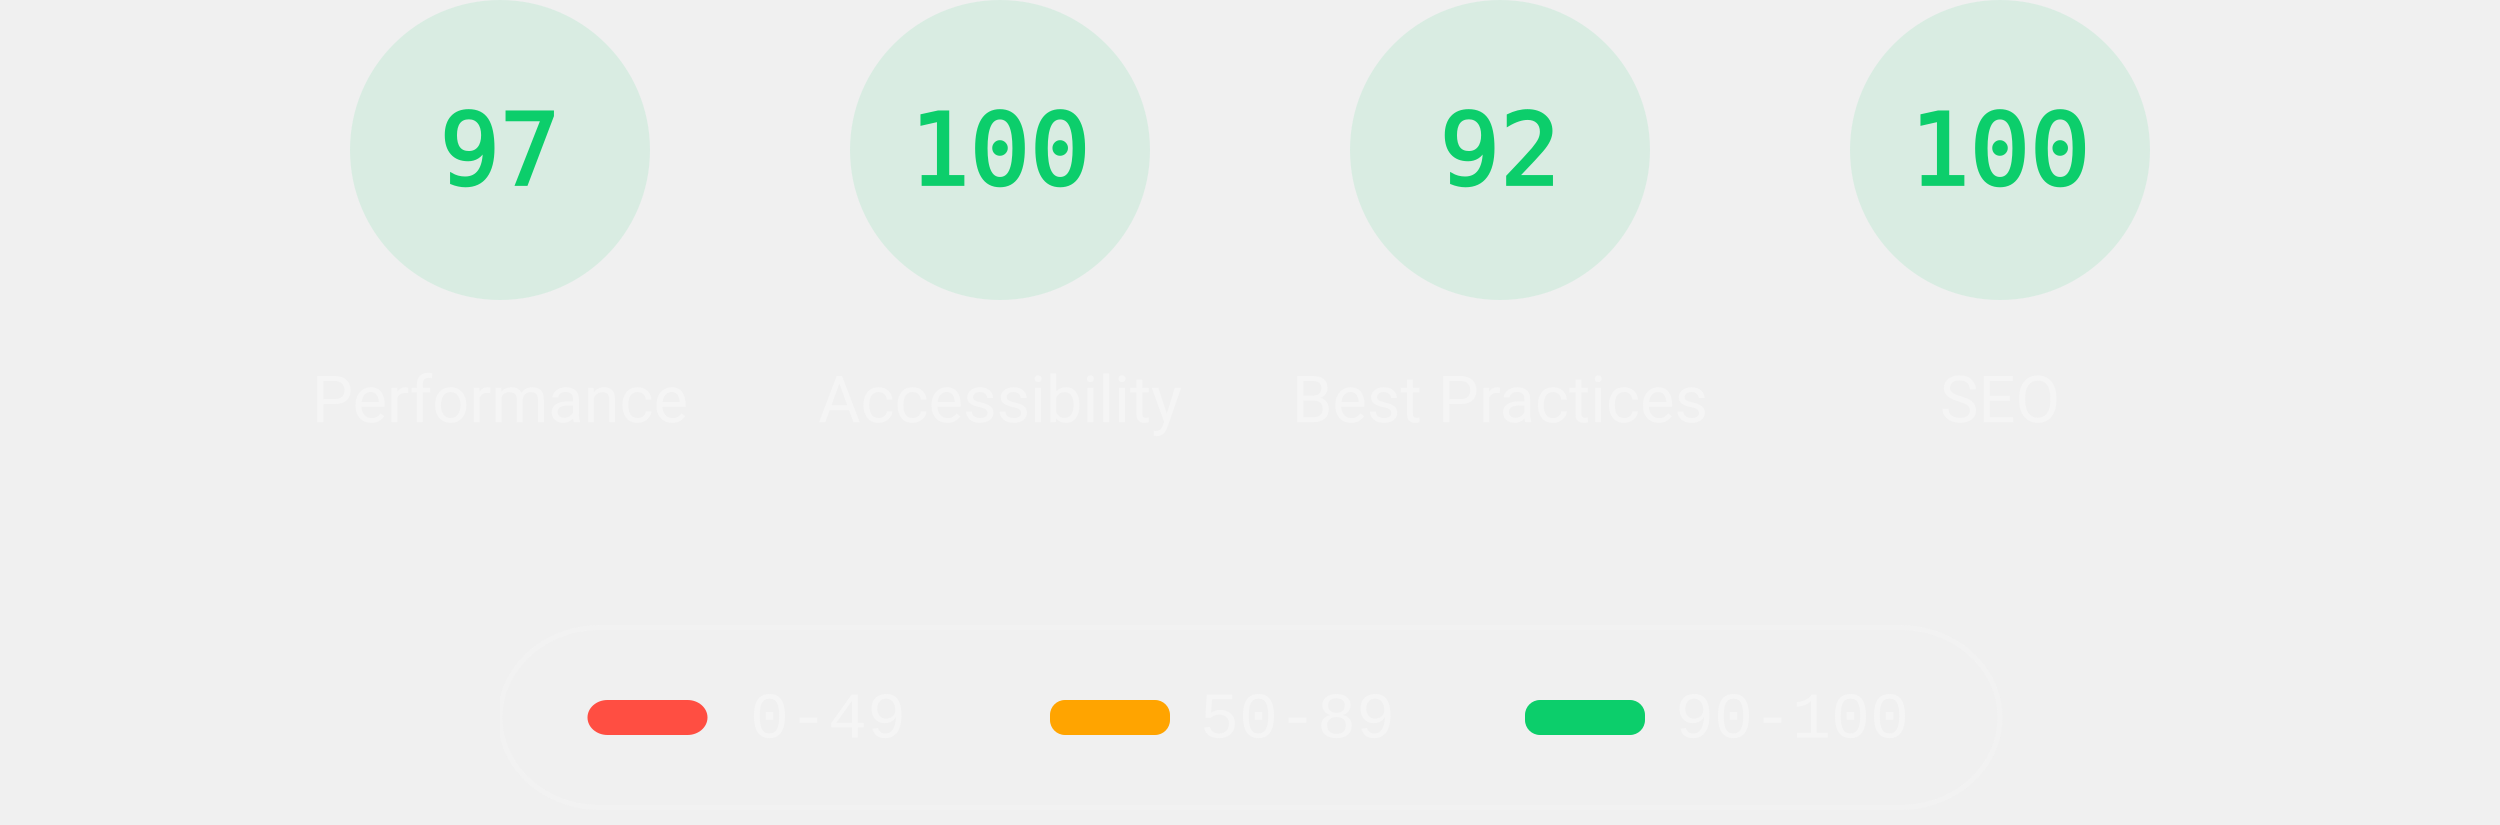
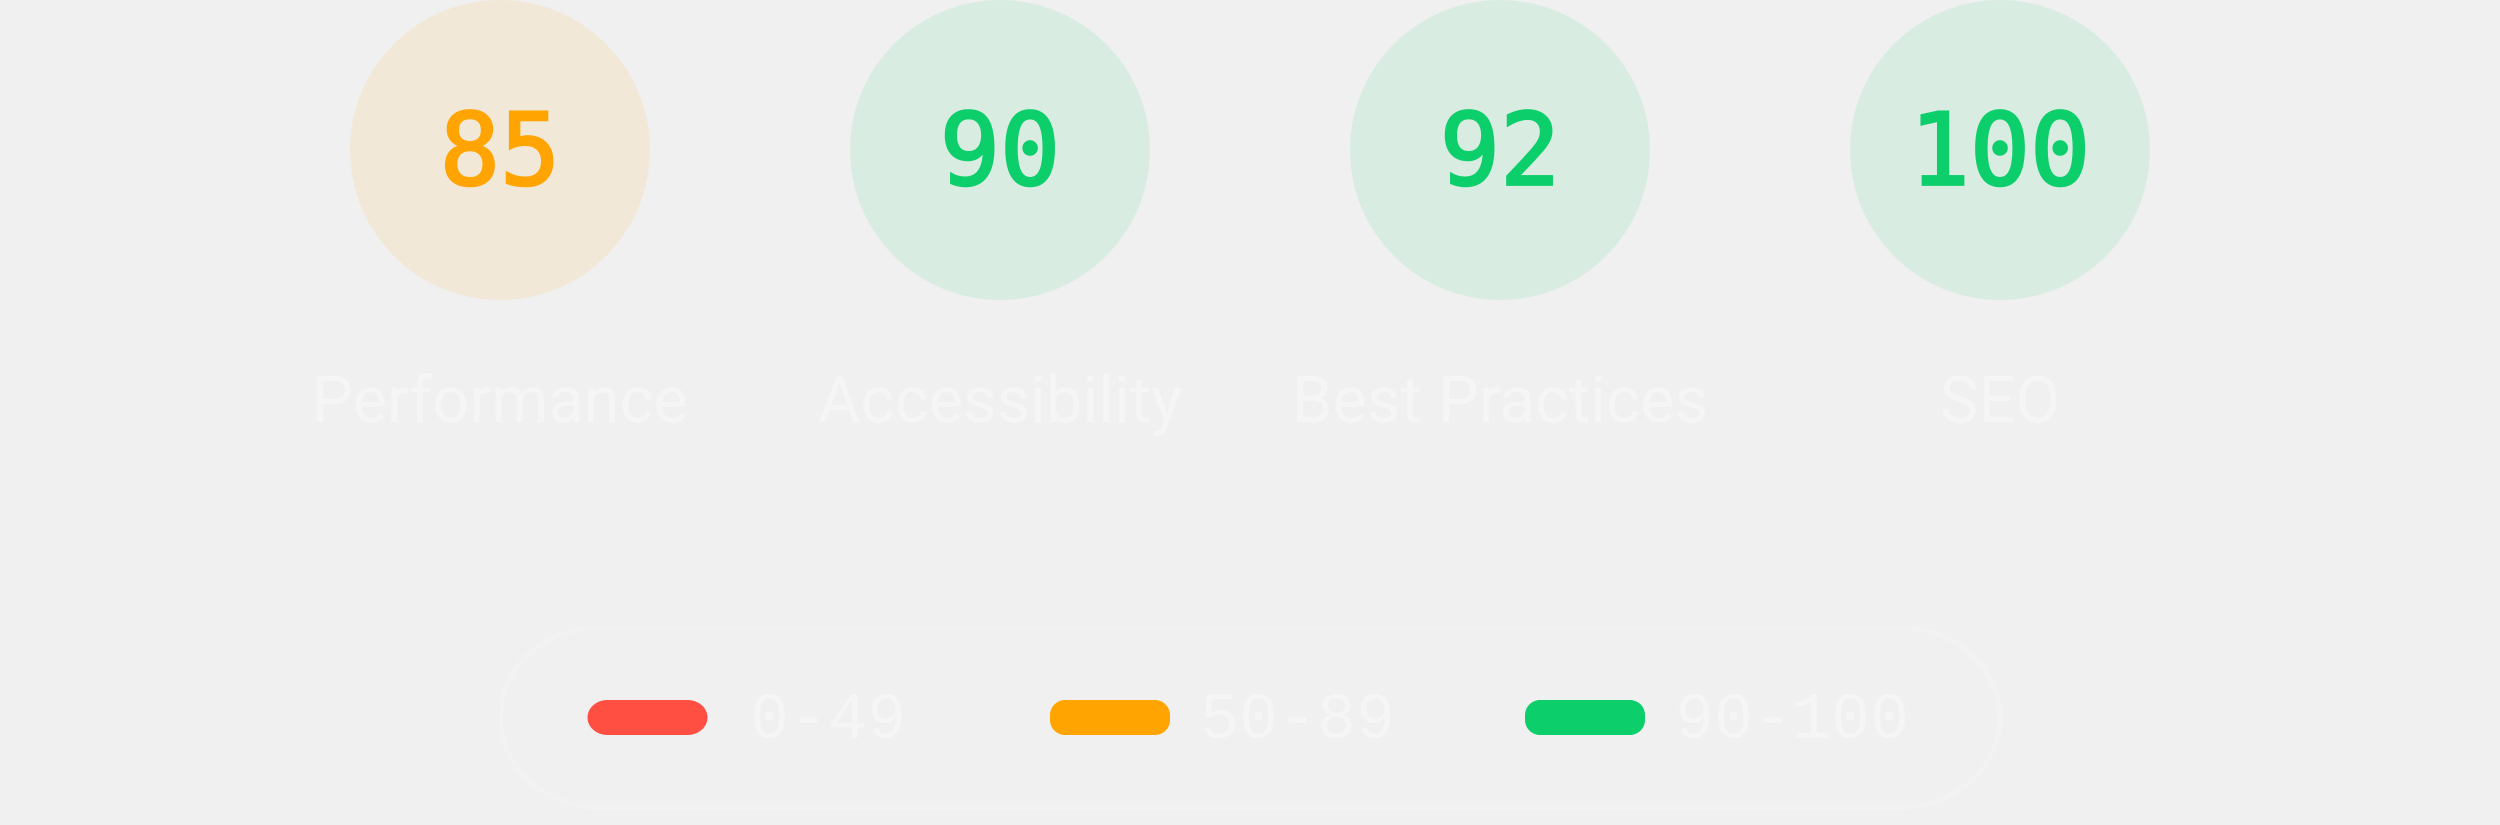
<svg xmlns="http://www.w3.org/2000/svg" class="theme--dark" fill="none" width="1000" height="330">
  <style>
			.gauge-base {
				opacity: 0.1
			}

			.gauge-arc {
				fill: none;
				animation-delay: 250ms;
				stroke-linecap: round;
				transform: rotate(-90deg);
				transform-origin: 100px 60px;
				animation: load-gauge 1s ease forwards
			}

			.guage-text {
				font-size: 40px;
				font-family: monospace;
				text-align: center
			}

			.guage-red {
				color: #ff4e42;
				fill: #ff4e42;
				stroke: #ff4e42
			}
			.guage-orange {
				color: #ffa400;
				fill: #ffa400;
				stroke: #ffa400
			}
			.guage-green {
				color: #0cce6b;
				fill: #0cce6b;
				stroke: #0cce6b
			}
			.theme--agnostic .guage-undefined {
				color: #5c5c5c;
				fill: #5c5c5c;
				stroke: #5c5c5c
			}
			.theme--light .guage-undefined {
				color: #1e1e1e;
				fill: #1e1e1e;
				stroke: #1e1e1e
			}
			.theme--dark .guage-undefined {
				color: #f5f5f5;
				fill: #f5f5f5;
				stroke: #f5f5f5
			}

			.guage-title {
				stroke: none;
				font-size: 26px;
				line-height: 26px;
				font-family: Roboto, Halvetica, Arial, sans-serif
			}
			.metric.guage-title {
				font-family: 'Courier New', Courier, monospace
			}
			.theme--agnostic .guage-title {
				color: #737373;
				fill: #737373
			}
			.theme--light .guage-title {
				color: #212121;
				fill: #212121
			}
			.theme--dark .guage-title {
				color: #f5f5f5;
				fill: #f5f5f5
			}

			@keyframes load-gauge {
				from {
					stroke-dasharray: 0 352.858
				}
			}
			.lh-gauge--pwa__disc {
				fill: #e0e0e0
			}
			.lh-gauge--pwa__logo {
				position: relative;
				fill: #b0b0b0
			}
			.lh-gauge--pwa__invisible {
				display: none
			}
			.lh-gauge--pwa__visible {
				display: inline
			}
			.guage-invisible {
				display: none
			}
			.lh-gauge--pwa__logo--primary-color {
				fill: #304ffe
			}
			.theme--agnostic .lh-gauge--pwa__logo--secondary-color {
				fill: #787878
			}
			.theme--light .lh-gauge--pwa__logo--secondary-color {
				fill: #3d3d3d
			}
			.theme--dark .lh-gauge--pwa__logo--secondary-color {
				fill: #d8b6b6
			}
			.theme--light #svg_2 {
				stroke: #00000022
			}
			.theme--agnostic #svg_2 {
				stroke: #616161
			}
			.theme--light #svg_2 {
				stroke: #00000022
			}
			.theme--dark #svg_2 {
				stroke: #f5f5f566
			}
		</style>
-   <svg class="guage-div guage-perf guage-green" viewBox="0 0 200 200" width="200" height="200" x="100" y="0">
-     <circle class="gauge-base" r="56" cx="100" cy="60" stroke-width="8" />
-     <circle class="gauge-arc guage-arc-1" r="56" cx="100" cy="60" stroke-width="8" style="stroke-dasharray: 341.302, 351.858;" />
-     <text class="guage-text" x="100px" y="60px" alignment-baseline="central" dominant-baseline="central" text-anchor="middle">97</text>
+   <svg class="guage-div guage-perf guage-orange" viewBox="0 0 200 200" width="200" height="200" x="100" y="0">
+     <circle class="gauge-base" r="56" cx="100" cy="60" stroke-width="8" />
+     <circle class="gauge-arc guage-arc-1" r="56" cx="100" cy="60" stroke-width="8" style="stroke-dasharray: 299.079, 351.858;" />
+     <text class="guage-text" x="100px" y="60px" alignment-baseline="central" dominant-baseline="central" text-anchor="middle">85</text>
    <text class="guage-title" x="100px" y="160px" alignment-baseline="central" dominant-baseline="central" text-anchor="middle">Performance</text>
  </svg>
  <svg class="guage-div guage-acc guage-green" viewBox="0 0 200 200" width="200" height="200" x="300" y="0">
    <circle class="gauge-base" r="56" cx="100" cy="60" stroke-width="8" />
-     <circle class="gauge-arc guage-arc-2" r="56" cx="100" cy="60" stroke-width="8" style="stroke-dasharray: 351.858, 351.858;" />
-     <text class="guage-text" x="100px" y="60px" alignment-baseline="central" dominant-baseline="central" text-anchor="middle">100</text>
+     <circle class="gauge-arc guage-arc-2" r="56" cx="100" cy="60" stroke-width="8" style="stroke-dasharray: 316.672, 351.858;" />
+     <text class="guage-text" x="100px" y="60px" alignment-baseline="central" dominant-baseline="central" text-anchor="middle">90</text>
    <text class="guage-title" x="100px" y="160px" alignment-baseline="central" dominant-baseline="central" text-anchor="middle">Accessibility</text>
  </svg>
  <svg class="guage-div guage-best guage-green" viewBox="0 0 200 200" width="200" height="200" x="500" y="0">
    <circle class="gauge-base" r="56" cx="100" cy="60" stroke-width="8" />
    <circle class="gauge-arc guage-arc-3" r="56" cx="100" cy="60" stroke-width="8" style="stroke-dasharray: 323.709, 351.858;" />
    <text class="guage-text" x="100px" y="60px" alignment-baseline="central" dominant-baseline="central" text-anchor="middle">92</text>
    <text class="guage-title" x="100px" y="160px" alignment-baseline="central" dominant-baseline="central" text-anchor="middle">Best Practices</text>
  </svg>
  <svg class="guage-div guage-seo guage-green" viewBox="0 0 200 200" width="200" height="200" x="700" y="0">
    <circle class="gauge-base" r="56" cx="100" cy="60" stroke-width="8" />
    <circle class="gauge-arc guage-arc-4" r="56" cx="100" cy="60" stroke-width="8" style="stroke-dasharray: 351.858, 351.858;" />
    <text class="guage-text" x="100px" y="60px" alignment-baseline="central" dominant-baseline="central" text-anchor="middle">100</text>
    <text class="guage-title" x="100px" y="160px" alignment-baseline="central" dominant-baseline="central" text-anchor="middle">SEO</text>
  </svg>
  <svg class="guage-div guage-pwa guage-invisible" viewBox="0 0 200 200" width="200" height="200" x="900" y="0">
    <svg viewBox="0 0 60 60" width="112" height="112" x="44" y="4">
      <defs>
        <linearGradient id="lh-gauge--pwa__check-circle__gradient-0" x1="50%" y1="0%" x2="50%" y2="100%">
          <stop stop-color="#00C852" offset="0%" />
          <stop stop-color="#009688" offset="100%" />
        </linearGradient>
        <linearGradient id="lh-gauge--pwa__installable__shadow-gradient-0" x1="76.056%" x2="24.111%" y1="82.995%" y2="24.735%">
          <stop stop-color="#A5D6A7" offset="0%" />
          <stop stop-color="#80CBC4" offset="100%" />
        </linearGradient>
        <linearGradient id="lh-gauge--pwa__fast-reliable__shadow-gradient-0" x1="76.056%" y1="82.995%" x2="25.678%" y2="26.493%">
          <stop stop-color="#64B5F6" offset="0%" />
          <stop stop-color="#2979FF" offset="100%" />
        </linearGradient>
        <g id="lh-gauge--pwa__fast-reliable-badge-0">
          <circle fill="#FFFFFF" cx="10" cy="10" r="10" />
          <path fill="#304FFE" d="M10 3.58l5.25 2.34v3.5c0 3.23-2.24 6.26-5.25 7-3.01-.74-5.25-3.77-5.25-7v-3.5L10 3.58zm-.47 10.74l2.76-4.83.03-.07c.04-.08 0-.24-.22-.24h-1.64l.47-3.26h-.47l-2.7 4.77c-.02.01.05-.1-.04.05-.09.16-.1.31.18.31h1.63l-.47 3.27h.47z" />
        </g>
        <g id="lh-gauge--pwa__installable-badge-0">
          <circle fill="#FFFFFF" cx="10" cy="10" r="10" />
          <path fill="#009688" d="M10 4.167A5.835 5.835 0 0 0 4.167 10 5.835 5.835 0 0 0 10 15.833 5.835 5.835 0 0 0 15.833 10 5.835 5.835 0 0 0 10 4.167zm2.917 6.416h-2.334v2.334H9.417v-2.334H7.083V9.417h2.334V7.083h1.166v2.334h2.334v1.166z" />
        </g>
      </defs>
      <g stroke="none" fill-rule="nonzero">
        <circle class="lh-gauge--pwa__disc" cx="30" cy="30" r="30" />
        <g class="lh-gauge--pwa__logo">
          <path d="M35.66 19.39l.7-1.75h2L37.4 15 38.6 12l3.4 9h-2.51l-.58-1.61z" />
          <path d="M33.52 21l3.65-9h-2.42l-2.5 5.82L30.5 12h-1.86l-1.9 5.82-1.35-2.65-1.21 3.72L25.4 21h2.38l1.72-5.2 1.64 5.2z" />
          <path fill-rule="nonzero" d="M20.3 17.91h1.48c.45 0 .85-.05 1.2-.15l.39-1.18 1.07-3.3a2.64 2.64 0 0 0-.28-.37c-.55-.6-1.36-.91-2.42-.91H18v9h2.3V17.9zm1.96-3.84c.22.22.33.5.33.87 0 .36-.1.65-.29.87-.2.23-.59.35-1.15.35h-.86v-2.41h.87c.52 0 .89.1 1.1.32z" />
        </g>
        <rect class="lh-gauge--pwa__component lh-gauge--pwa__na-line lh-gauge--pwa__invisible" fill="#FFFFFF" x="20" y="32" width="20" height="4" rx="2" />
        <g class="lh-gauge--pwa__component lh-gauge--pwa__fast-reliable-badge lh-gauge--pwa__invisible" transform="translate(20, 29)">
          <path fill="url(#lh-gauge--pwa__fast-reliable__shadow-gradient-0)" d="M33.63 19.49A30 30 0 0 1 16.2 30.36L3 17.14 17.14 3l16.49 16.49z" />
          <use href="#lh-gauge--pwa__fast-reliable-badge-0" />
        </g>
        <g class="lh-gauge--pwa__component lh-gauge--pwa__installable-badge lh-gauge--pwa__invisible" transform="translate(20, 29)">
          <path fill="url(#lh-gauge--pwa__installable__shadow-gradient-0)" d="M33.629 19.487c-4.272 5.453-10.391 9.39-17.415 10.869L3 17.142 17.142 3 33.63 19.487z" />
          <use href="#lh-gauge--pwa__installable-badge-0" />
        </g>
        <g class="lh-gauge--pwa__component lh-gauge--pwa__fast-reliable-installable-badges lh-gauge--pwa__invisible">
          <g transform="translate(8, 29)">
            <path fill="url(#lh-gauge--pwa__fast-reliable__shadow-gradient-0)" d="M16.321 30.463L3 17.143 17.142 3l22.365 22.365A29.864 29.864 0 0 1 22 31c-1.942 0-3.84-.184-5.679-.537z" />
            <use href="#lh-gauge--pwa__fast-reliable-badge-0" />
          </g>
          <g transform="translate(32, 29)">
            <path fill="url(#lh-gauge--pwa__installable__shadow-gradient-0)" d="M25.982 11.84a30.107 30.107 0 0 1-13.08 15.203L3 17.143 17.142 3l8.84 8.84z" />
            <use href="#lh-gauge--pwa__installable-badge-0" />
          </g>
        </g>
        <g class="lh-gauge--pwa__component lh-gauge--pwa__check-circle lh-gauge--pwa__invisible" transform="translate(18, 28)">
          <circle fill="#FFFFFF" cx="12" cy="12" r="12" />
          <path fill="url(#lh-gauge--pwa__check-circle__gradient-0)" d="M12 2a10 10 0 1 0 0 20 10 10 0 0 0 0-20zm-2 15l-5-5 1.41-1.41L10 14.17l7.59-7.59L19 8l-9 9z" />
        </g>
      </g>
    </svg>
    <text class="guage-title" y="160px" alignment-baseline="central" dominant-baseline="central" text-anchor="middle">
      <tspan x="100px" dy="-6px">Progressive</tspan>
      <tspan x="100px" dy="30px">Web App</tspan>
    </text>
  </svg>
  <svg width="604" height="76" x="200" y="250">
    <g>
      <rect fill="none" id="canvas_background" height="80" width="604" y="-1" x="-1" />
      <g display="none" overflow="visible" y="0" x="0" height="100%" width="100%" id="canvasGrid">
        <rect fill="url(#gridpattern)" stroke-width="0" y="0" x="0" height="100%" width="100%" />
      </g>
    </g>
    <g>
      <rect fill-opacity="0" stroke-width="2" rx="40" id="svg_2" height="72" width="600" y="1" x="0" fill="#000000" />
      <rect stroke="#000" rx="8" id="svg_3" height="14" width="48" y="30" x="35" stroke-opacity="null" stroke-width="0" fill="#ff4e42" />
      <rect stroke="#000" rx="6" id="svg_4" height="14" width="48" y="30" x="220" stroke-opacity="null" stroke-width="0" fill="#ffa400" />
      <rect stroke="#000" rx="6" id="svg_5" height="14" width="48" y="30" x="410" stroke-opacity="null" stroke-width="0" fill="#0cce6b" />
      <text class="metric guage-title" xml:space="preserve" text-anchor="start" font-size="26" id="svg_6" y="45" x="100" stroke-opacity="null" stroke-width="0" stroke="#000">0-49</text>
      <text class="metric guage-title" xml:space="preserve" text-anchor="start" font-size="26" id="svg_7" y="45" x="280" stroke-opacity="null" stroke-width="0" stroke="#000">50-89</text>
      <text class="metric guage-title" xml:space="preserve" text-anchor="start" font-size="26" id="svg_8" y="45" x="470" stroke-opacity="null" stroke-width="0" stroke="#000">90-100</text>
    </g>
  </svg>
</svg>
